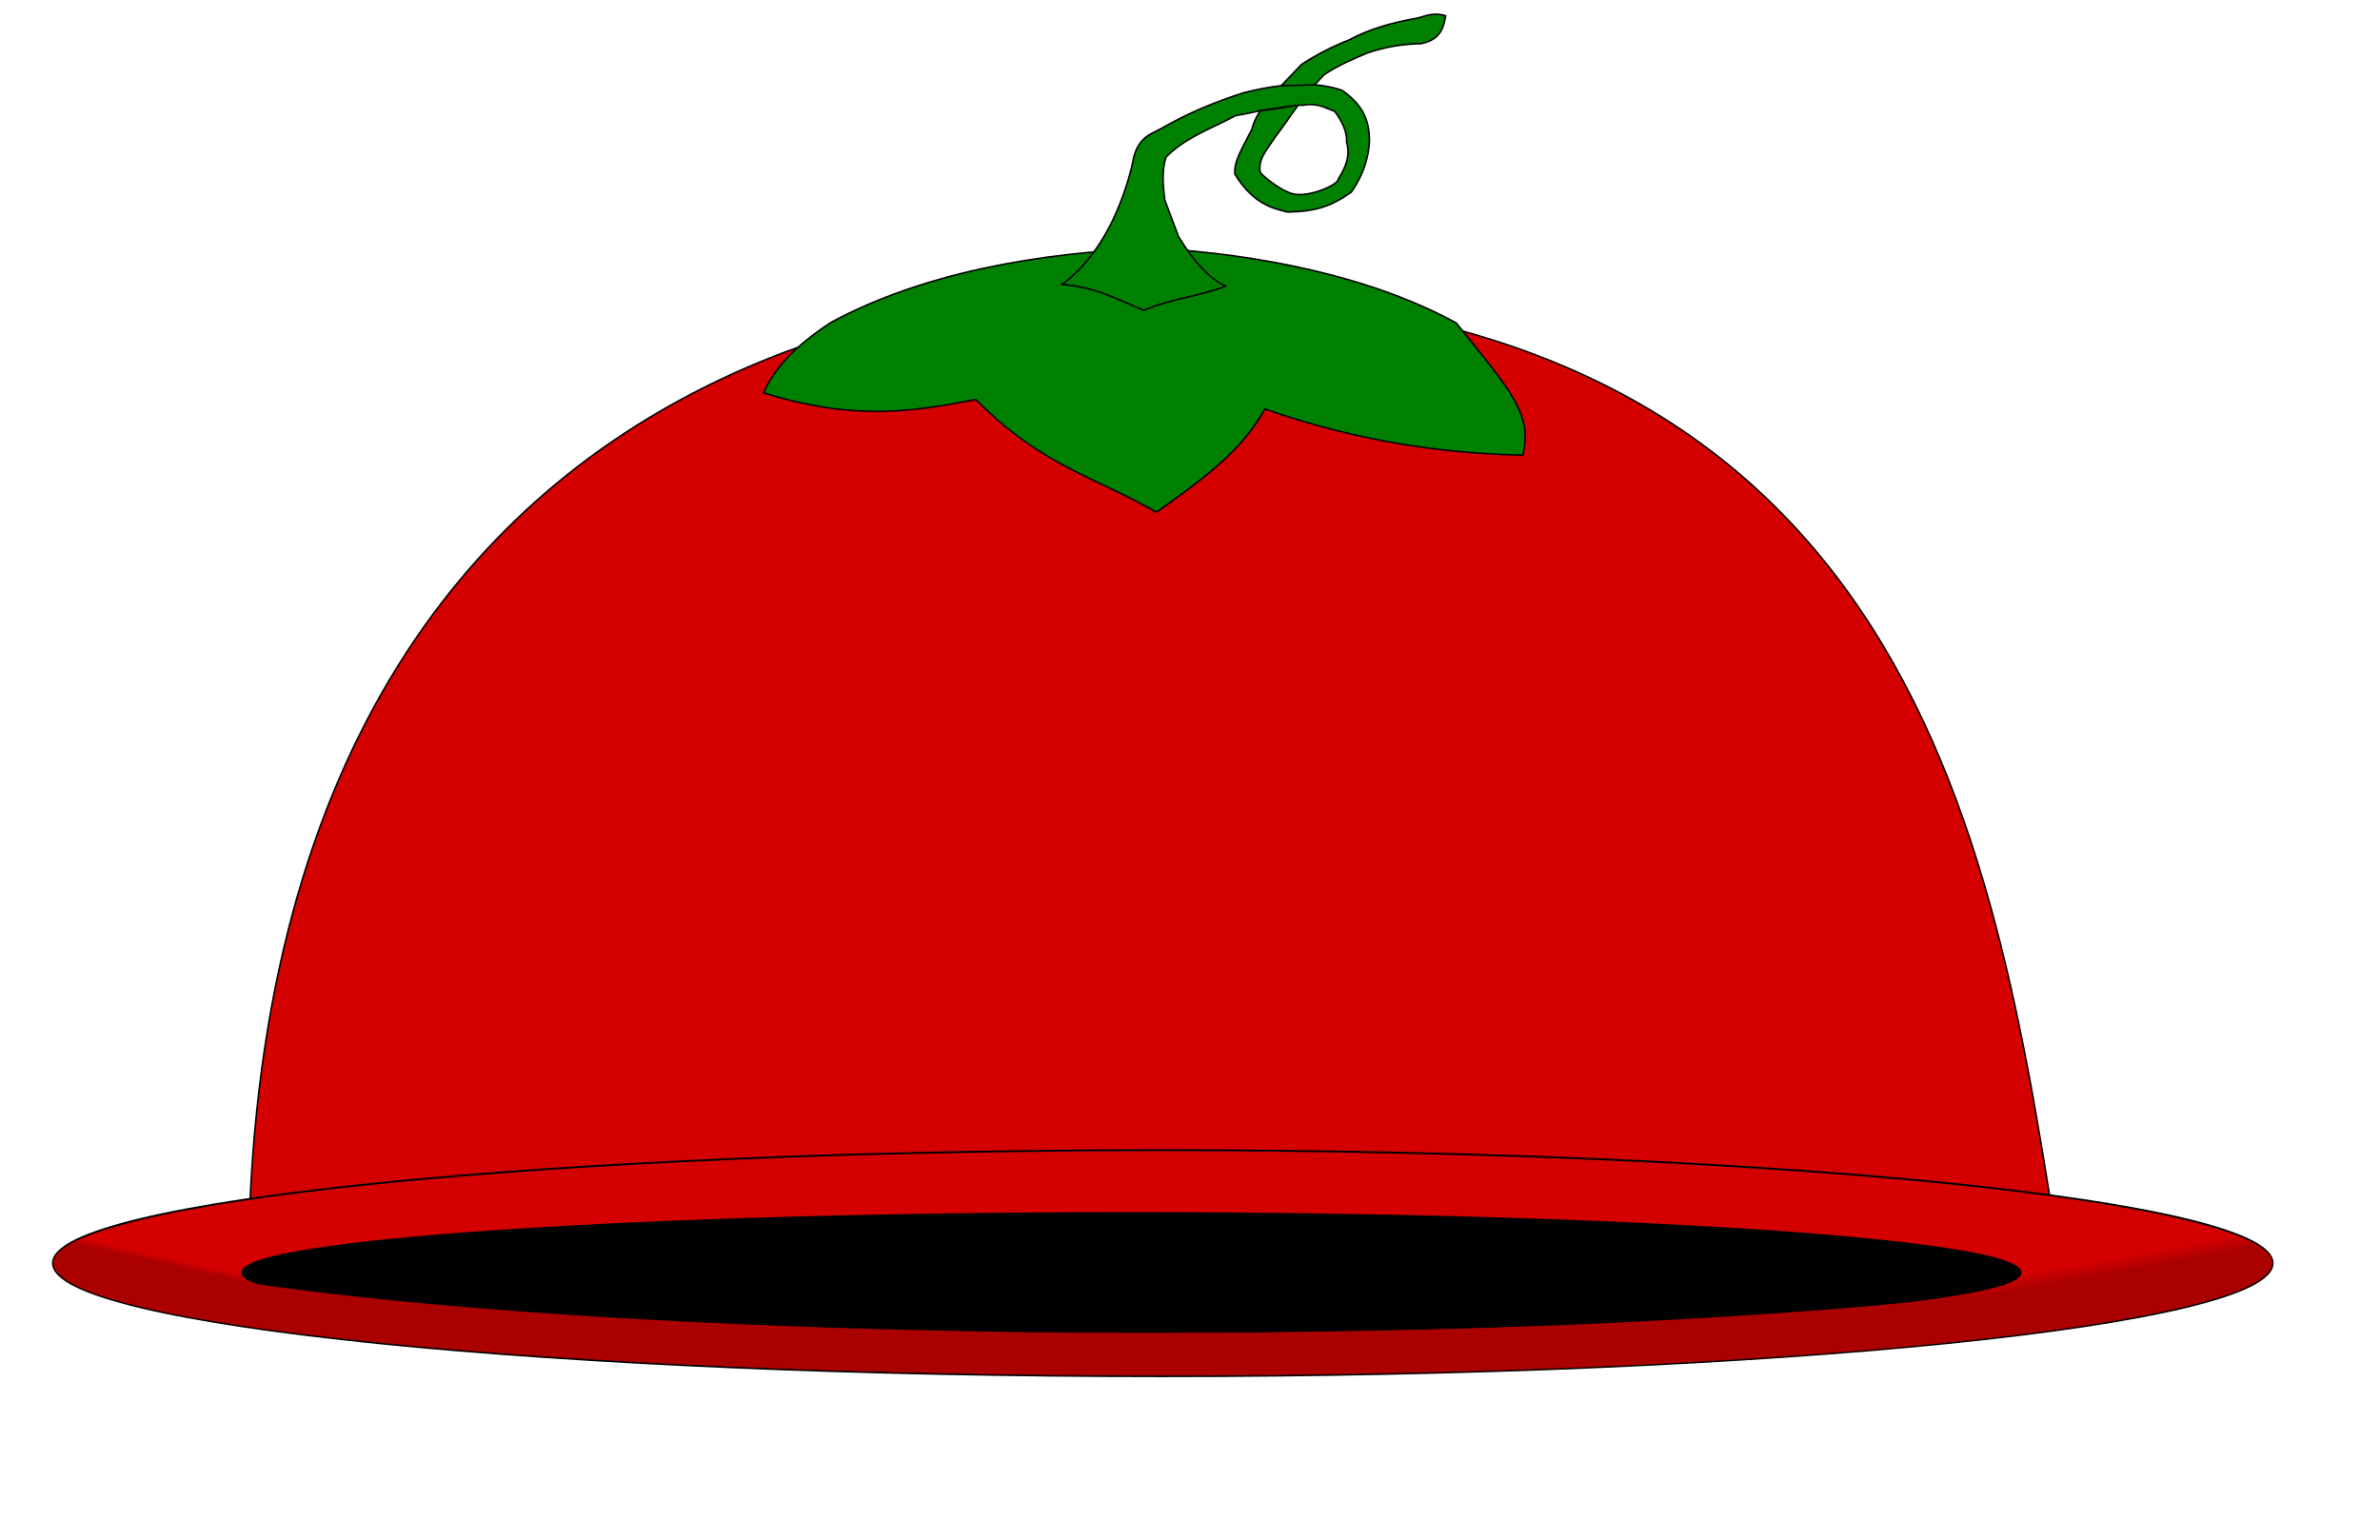
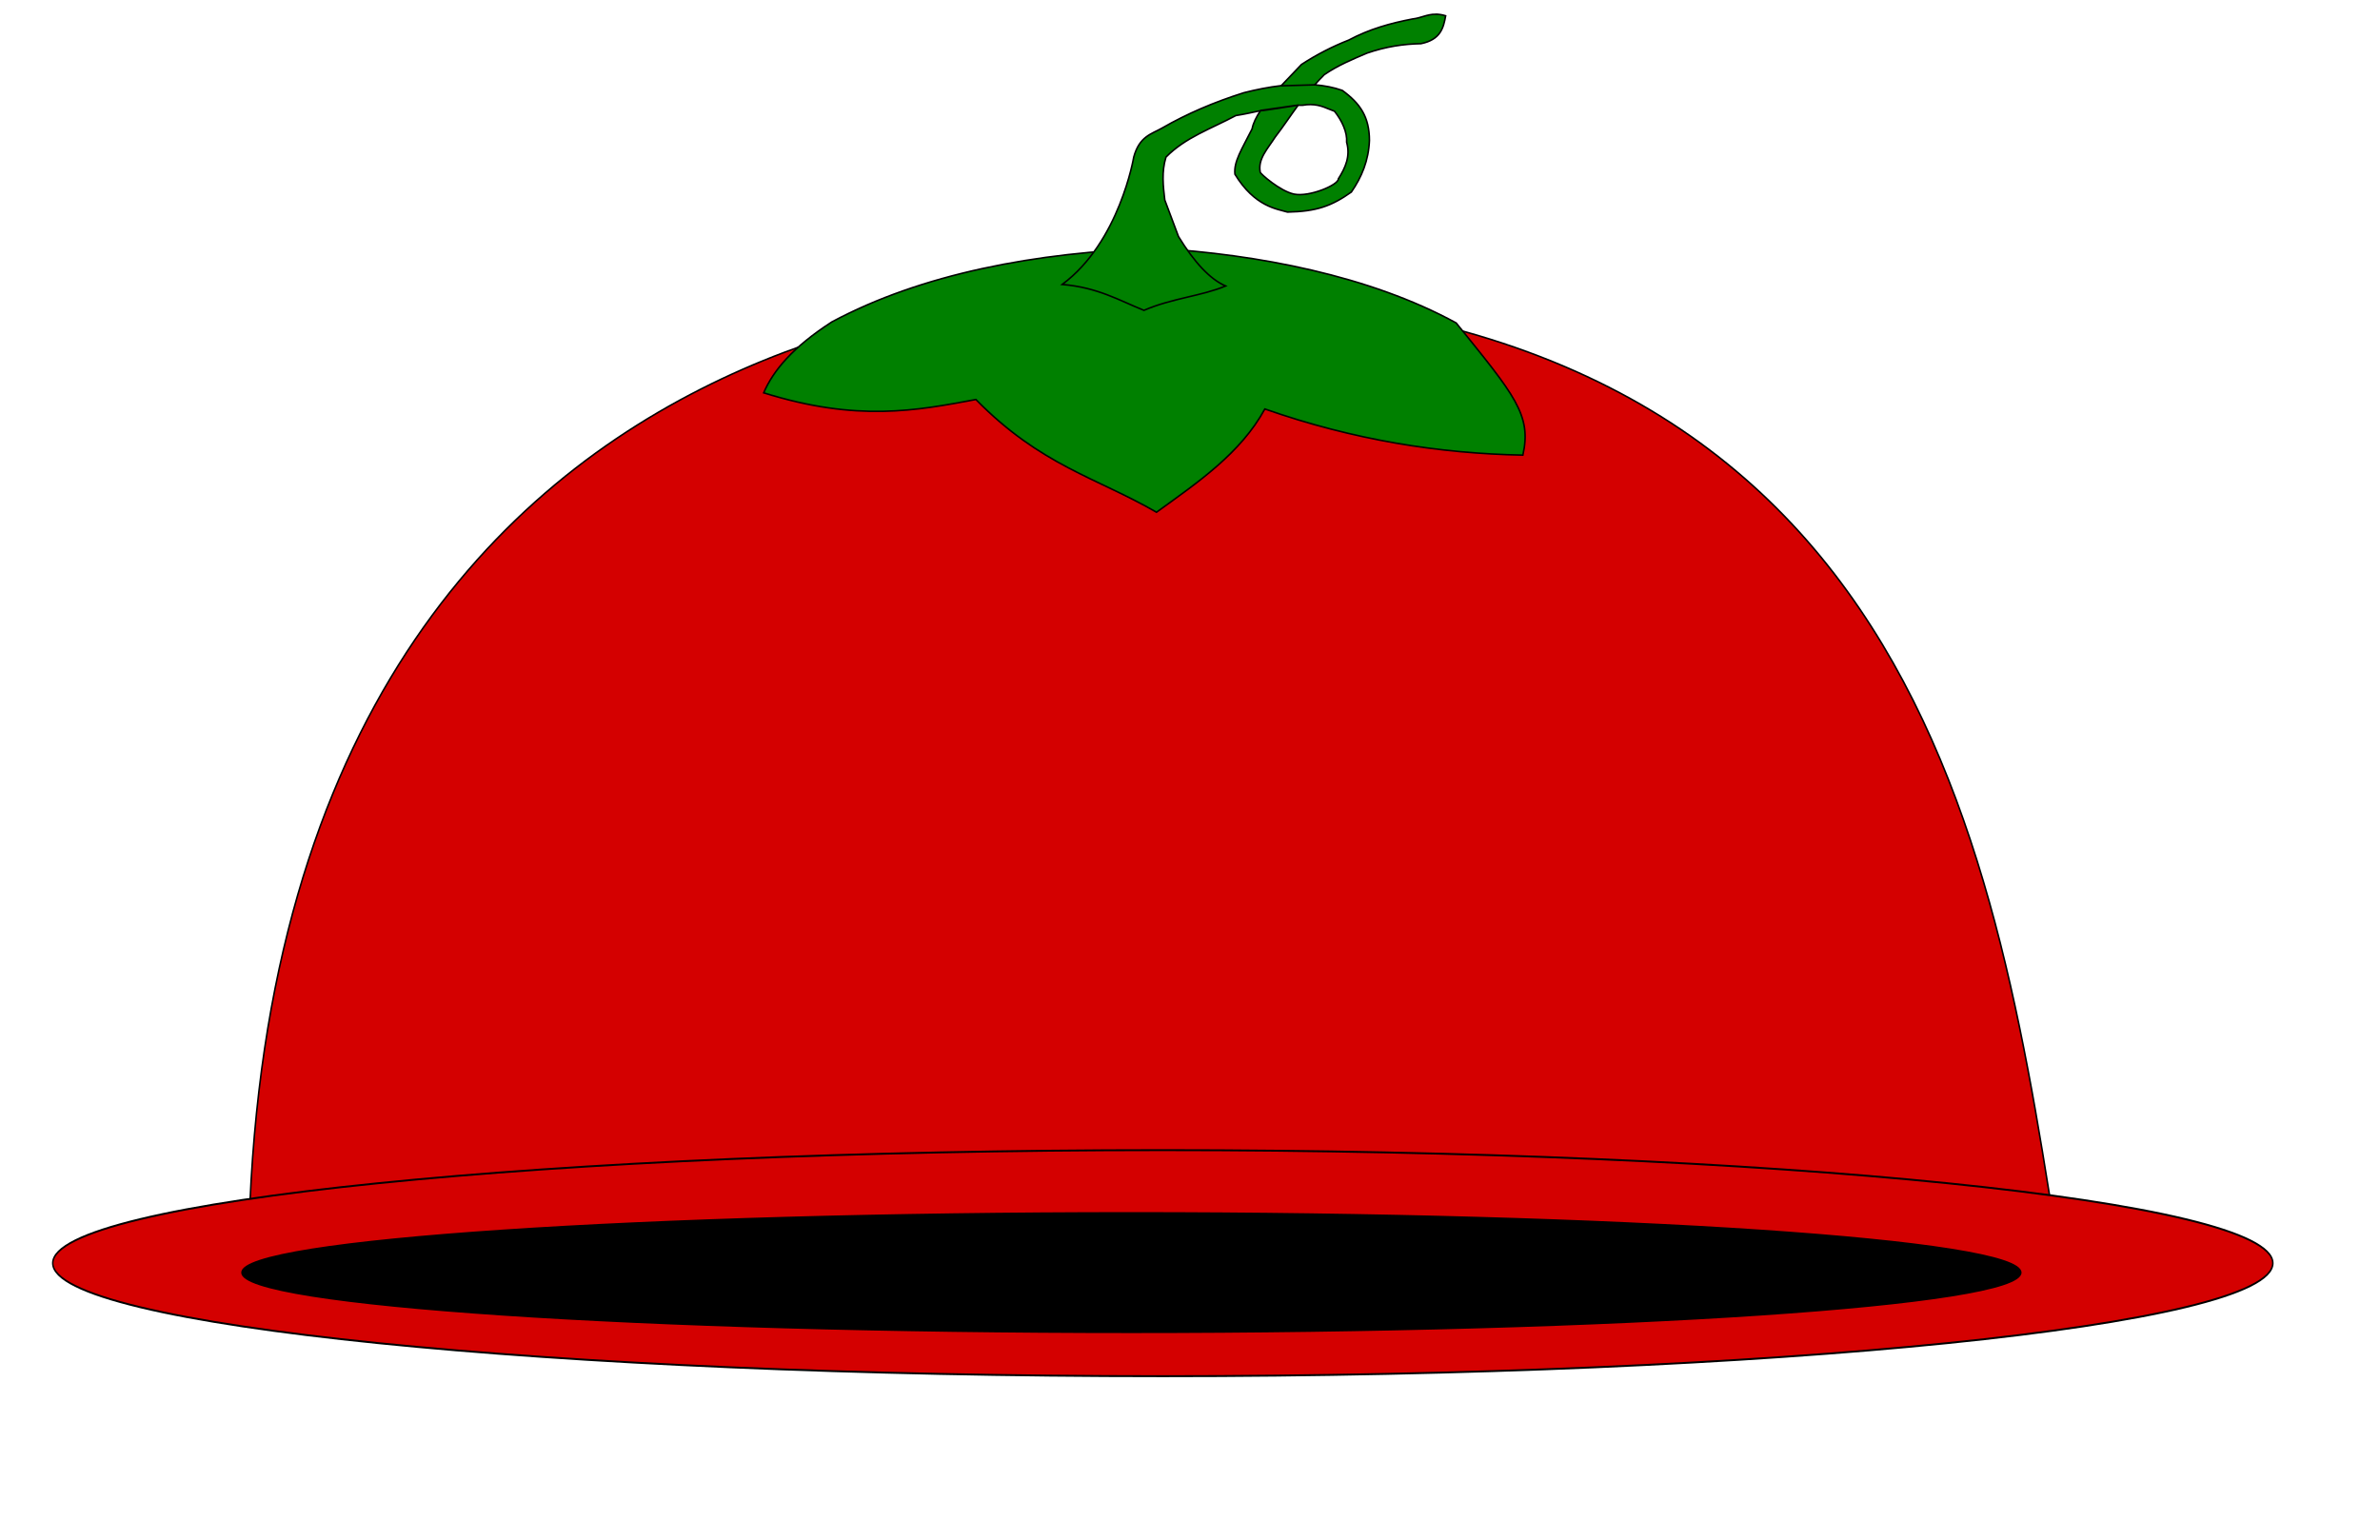
- <svg xmlns="http://www.w3.org/2000/svg" xmlns:xlink="http://www.w3.org/1999/xlink" version="1.1" width="1530" height="990" id="svg2">
-   <defs id="defs4">
-     <linearGradient id="linearGradient3042">
-       <stop id="stop3044" style="stop-color:#aa0000;stop-opacity:1" offset="0" />
-       <stop id="stop3046" style="stop-color:#aa0000;stop-opacity:0" offset="1" />
-     </linearGradient>
-     <linearGradient id="linearGradient3032">
-       <stop id="stop3034" style="stop-color:#aa0000;stop-opacity:1" offset="0" />
-       <stop id="stop3036" style="stop-color:#aa0000;stop-opacity:0" offset="1" />
-     </linearGradient>
-     <linearGradient x1="107.5" y1="813" x2="108.375" y2="809.125" id="linearGradient3038" xlink:href="#linearGradient3032" gradientUnits="userSpaceOnUse" />
-     <linearGradient x1="1362.241" y1="818.173" x2="1360.473" y2="808.45" id="linearGradient3048" xlink:href="#linearGradient3042" gradientUnits="userSpaceOnUse" />
-   </defs>
+ <svg xmlns="http://www.w3.org/2000/svg" version="1.1" width="1530" height="990" id="svg2">
+   <defs id="defs4" />
  <g transform="translate(0,-62.36219)" id="layer1">
    <path d="m 159.604,882.657 c 2.02,-676.802 579.828,-632.355 579.828,-632.355 496.654,1.179 544.002,361.562 585.888,630.335 z" id="path3005" style="fill:#d40000;fill-opacity:1;fill-rule:nonzero;stroke:#000000;stroke-linecap:butt;stroke-linejoin:miter;stroke-opacity:1" />
    <path d="m 743.472,222.017 c -77.828,2.417 -151.263,16.579 -208.662,47.304 -25.209,16.268 -37.662,31.261 -43.876,45.63 60.425,18.872 98.277,11.408 136.421,4.286 41.774,42.572 77.735,50.266 116.117,72.486 26.647,-19.269 54.076,-37.886 69.65,-66.383 57.323,20.053 112.354,28.647 165.872,29.671 5.813,-25.935 -5.421,-38.62 -42.893,-85.011 C 880.619,239.672 808.452,225.877 743.472,222.017 z" id="path3007" style="fill:#008000;fill-opacity:1;fill-rule:nonzero;stroke:#000000;stroke-linecap:butt;stroke-linejoin:miter;stroke-opacity:1" />
    <path d="m 923.008,71.507 c -5.651,-0.017 -9.608,2.471 -14.875,3.031 -14.206,2.746 -27.585,6.398 -41.156,13.625 -10.333,4.064 -20.456,9.212 -30.312,15.656 -4.232,4.494 -8.719,9.065 -12.969,13.594 -8.022,0.928 -16.154,2.551 -24.156,4.594 -18.812,5.947 -36.412,13.405 -52.531,22.719 -6.84,3.892 -14.531,5.244 -18.188,18.688 0,0 -9.098,54.57 -45.969,81.844 22.913,1.931 36.679,10.283 52.531,16.656 18.341,-7.899 36.786,-9.1 52.531,-15.656 -10.102,-4.357 -20.211,-15.336 -30.312,-31.812 l -8.812,-23.5 c -1.032,-8.961 -2.154,-17.914 0.75,-27.531 12.488,-12.754 29.325,-18.371 44.938,-26.75 5.272,-0.826 10.54,-2.001 15.812,-3.125 -2.71,4.052 -4.653,7.983 -5.375,11.688 -6.697,13.323 -11.864,20.993 -11.031,29.156 12.791,21.003 27.196,22.344 33.781,24.344 18.726,-0.347 28.52,-3.96 41.062,-12.875 6.656,-9.6 11.146,-20.355 11.625,-33.281 -0.076,-15.074 -5.92,-23.681 -17.469,-32.094 -5.575,-1.957 -11.519,-3.093 -17.688,-3.594 1.874,-2.083 3.887,-4.249 6.125,-6.5 8.544,-5.892 18.03,-9.833 27.5,-13.875 12.269,-4.229 23.701,-5.867 34.625,-6.062 12.616,-2.536 14.512,-10.121 15.906,-17.938 -2.366,-0.729 -4.46,-0.994 -6.344,-1 z m -80.562,58.094 c 6.647,0.034 10.846,2.685 15.438,4.281 4.959,6.213 8.313,13.771 7.812,19.938 2.535,8.976 -0.776,16.41 -5.312,23.5 0.175,3.961 -18.773,11.906 -28.531,9.844 -8.934,-1.888 -21.776,-13.179 -21.719,-14.125 -1.679,-8.537 5.043,-15.298 9.594,-22.5 5.45,-7.081 9.677,-13.579 14.781,-20.5 0.967,-0.02 1.939,-0.024 2.906,0 1.831,-0.318 3.497,-0.445 5.031,-0.438 z" id="path3779" style="fill:#008000;fill-opacity:1;fill-rule:nonzero;stroke:#000000;stroke-linecap:butt;stroke-linejoin:miter;stroke-opacity:1" />
    <path d="m 823.458,117.54 c 21.901,-0.677 22.1,-0.632 22.097,-0.631 z" id="path3829" style="fill:none;stroke:#000000;stroke-linecap:butt;stroke-linejoin:miter;stroke-opacity:1" />
    <path d="m 811.052,133.268 c 24.622,-3.599 23.428,-3.279 23.428,-3.279 -7.809,1.093 -26.857,4.433 -23.428,3.279 z" id="path3831" style="fill:none;stroke:#000000;stroke-linecap:butt;stroke-linejoin:miter;stroke-opacity:1" />
    <path d="m 1618.264,828.376 a 756.604,58.589 0 1 1 -1513.208,0 756.604,58.589 0 1 1 1513.208,0 z" transform="matrix(0.9431664,0,0,1.240511,-65.17748,-153.0334)" id="path3833" style="fill:#d40000;fill-opacity:1;fill-rule:nonzero;stroke:#000000;stroke-linecap:butt;stroke-linejoin:miter;stroke-opacity:1" />
    <path d="m 1299.056,818.274 a 571.746,38.386 0 1 1 -1143.493,0 571.746,38.386 0 1 1 1143.493,0 z" transform="translate(0,62.36219)" id="path3835" style="fill:#000000;fill-opacity:1;fill-rule:nonzero;stroke:#000000;stroke-linecap:butt;stroke-linejoin:miter;stroke-opacity:1" />
-     <path d="m 47.665,860.913 c -7.954,4.088 -13.135,8.125 -13.14,13.631 -0.037,40.14 321.29,72.253 715.403,72.253 394.112,0 696.314,-31.96 710.172,-69.632 2.078,-5.649 -1.392,-10.194 -12.437,-16.091 -71.726,32.42 -360.07,58.418 -700.05,58.418 -342.331,0 -630.696,-25.821 -699.948,-58.579 z" id="path3833-1" style="fill:#aa0000;fill-opacity:1;fill-rule:nonzero;stroke:none" />
-     <path d="m 51.869,796.528 103.323,22.616 c 0.501,1.654 2.205,3.189 4.784,4.437 1.839,0.891 3.195,1.323 4.57,2.057 -39.152,-4.85 -78.235,-10.753 -120.025,-25.388 2.438,-1.394 4.89,-2.62 7.349,-3.722 z" transform="translate(0,62.36219)" id="path2990" style="fill:url(#linearGradient3038);fill-opacity:1;fill-rule:nonzero;stroke:none" />
-     <path d="m 1225.302,837.638 c 2.373,-0.268 5.406,-0.682 8.893,-1.091 3.4,-0.399 7.139,-0.96 10.992,-1.511 6.254,-1.011 13.138,-1.956 19.1,-3.038 9.583,-1.811 18.172,-3.871 23.347,-5.555 3.644,-1.186 4,-1.434 4.835,-1.801 1.948,-0.778 4.719,-2.224 6.138,-3.958 0.54,-0.659 0.202,-0.75 1.401,-0.804 l 139.465,-24.918 c 1.355,0.536 2.608,1.081 3.814,1.633 1.643,0.721 3.31,1.54 4.675,2.274 -25.15,12.757 -71.296,20.463 -104.855,25.453 -0.227,0.682 -32.178,4.951 -53.678,6.694 -12.969,2.834 -59.28,7.933 -64.128,6.621 z" transform="translate(0,62.36219)" id="path3040" style="fill:url(#linearGradient3048);fill-opacity:1;fill-rule:nonzero;stroke:none" />
  </g>
</svg>
